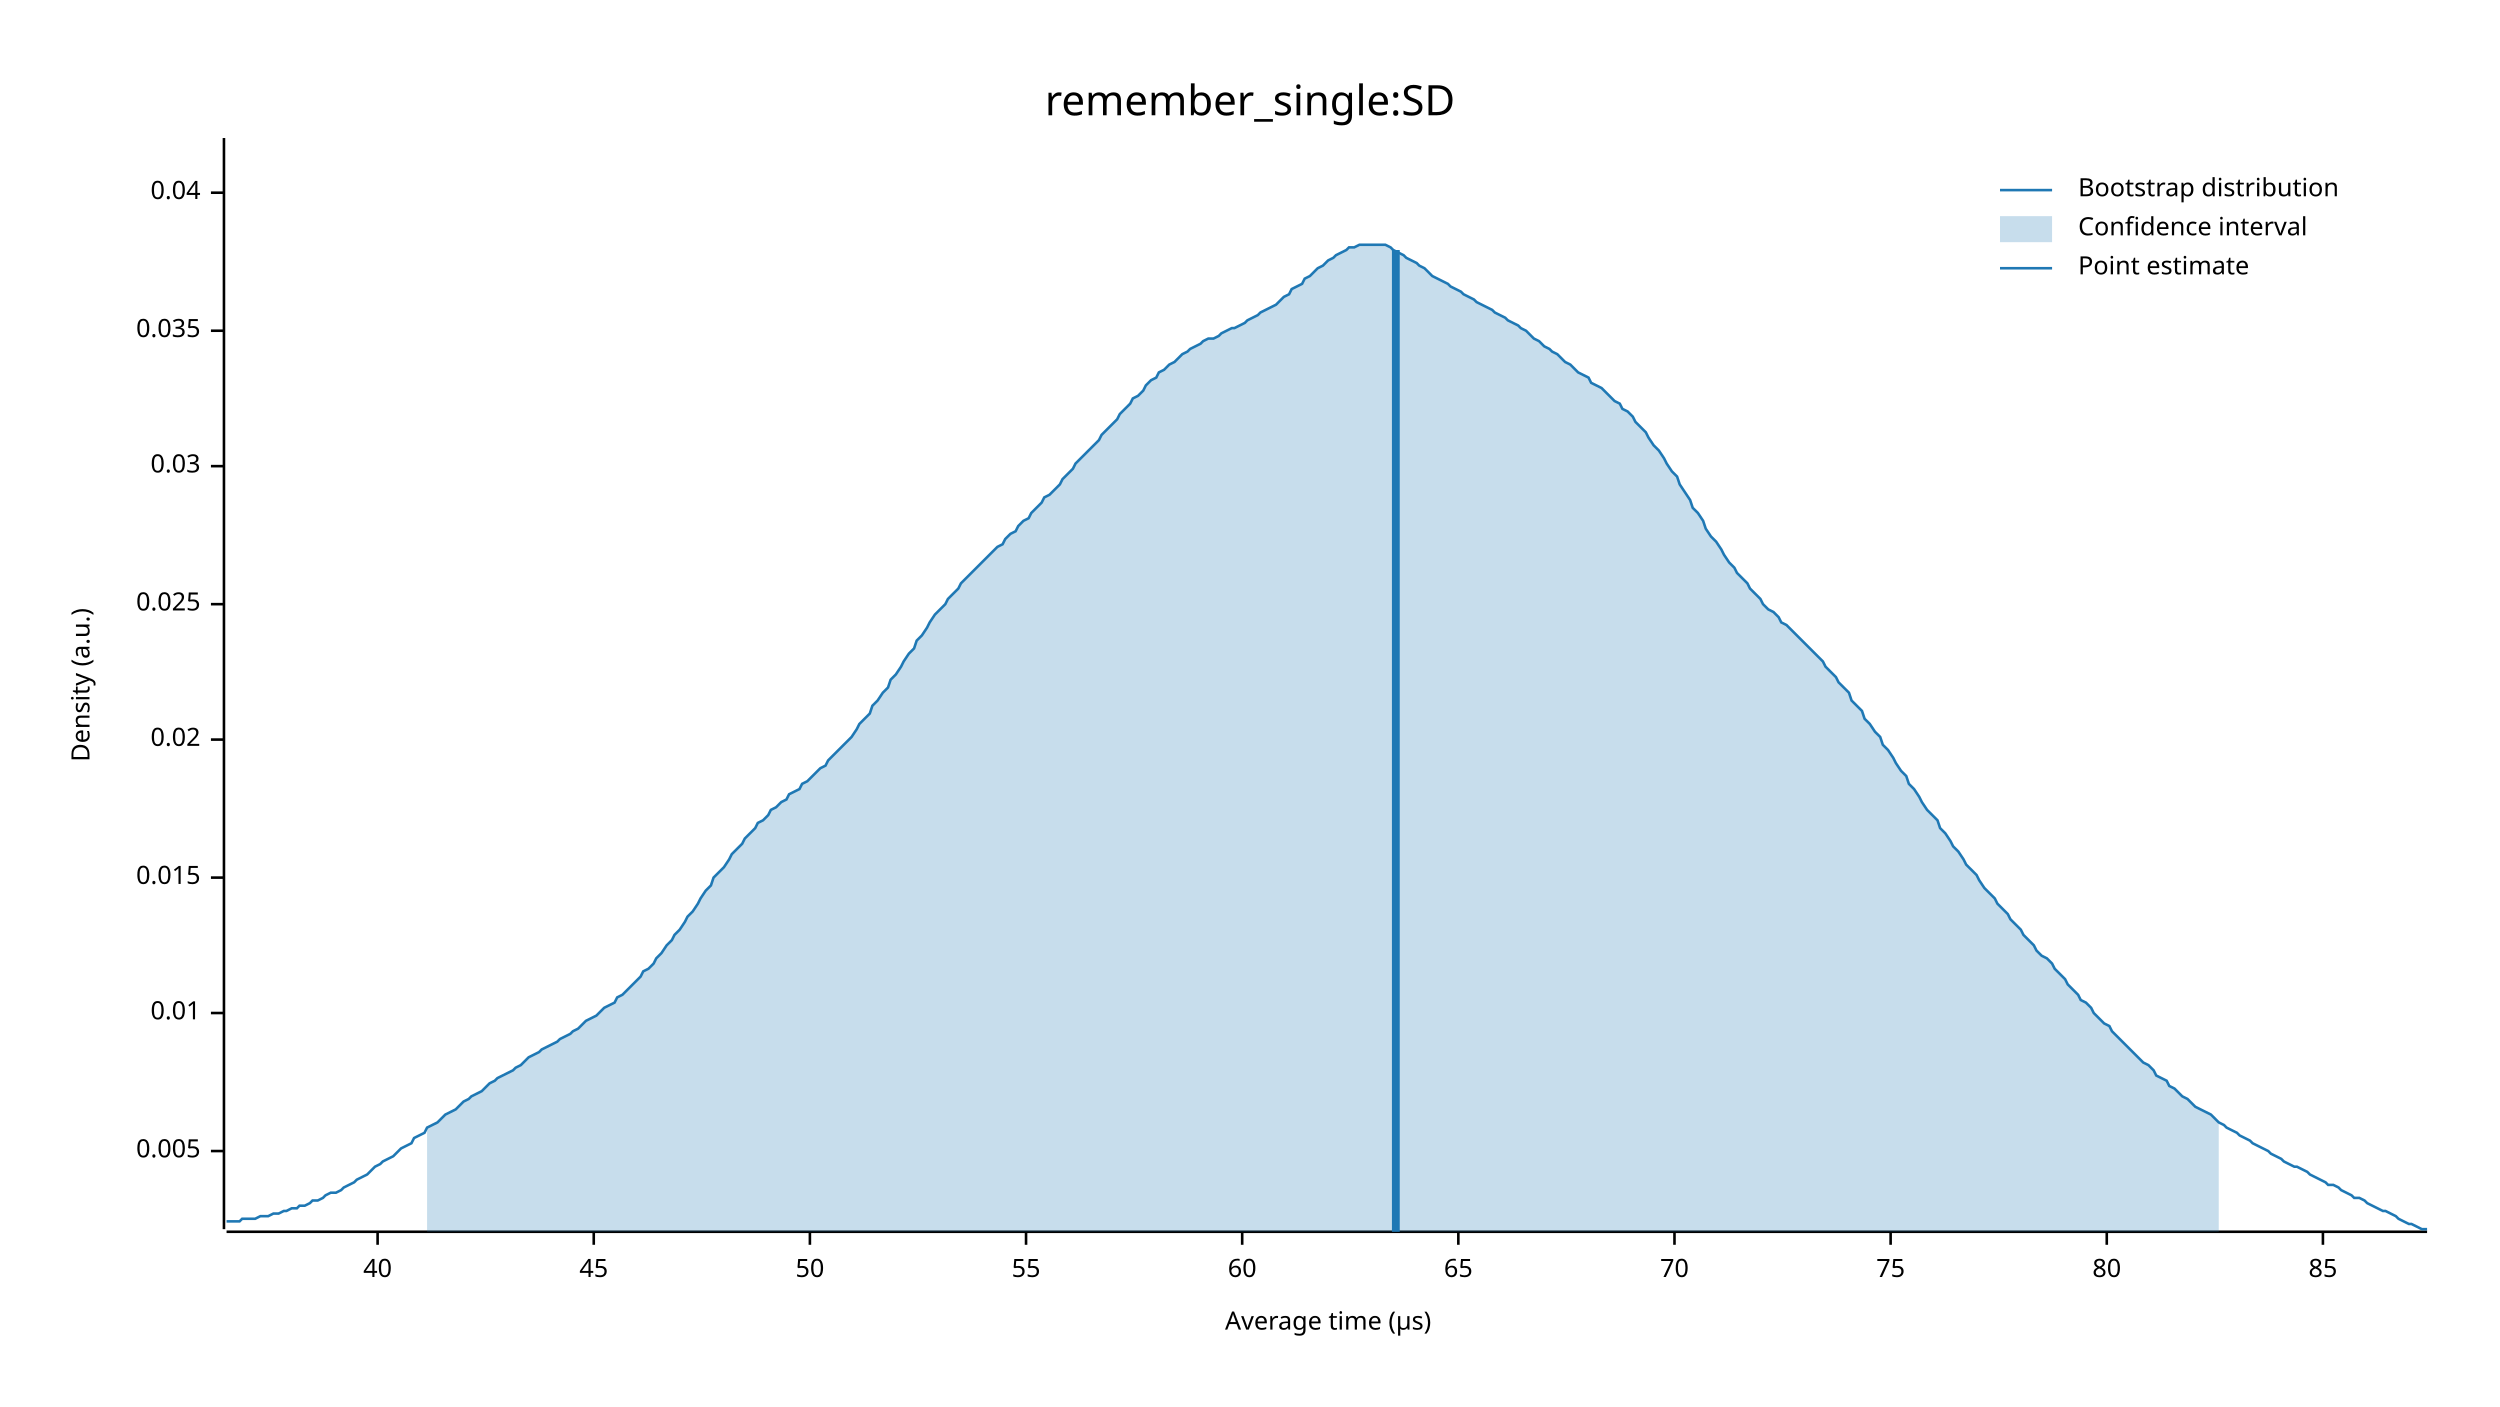
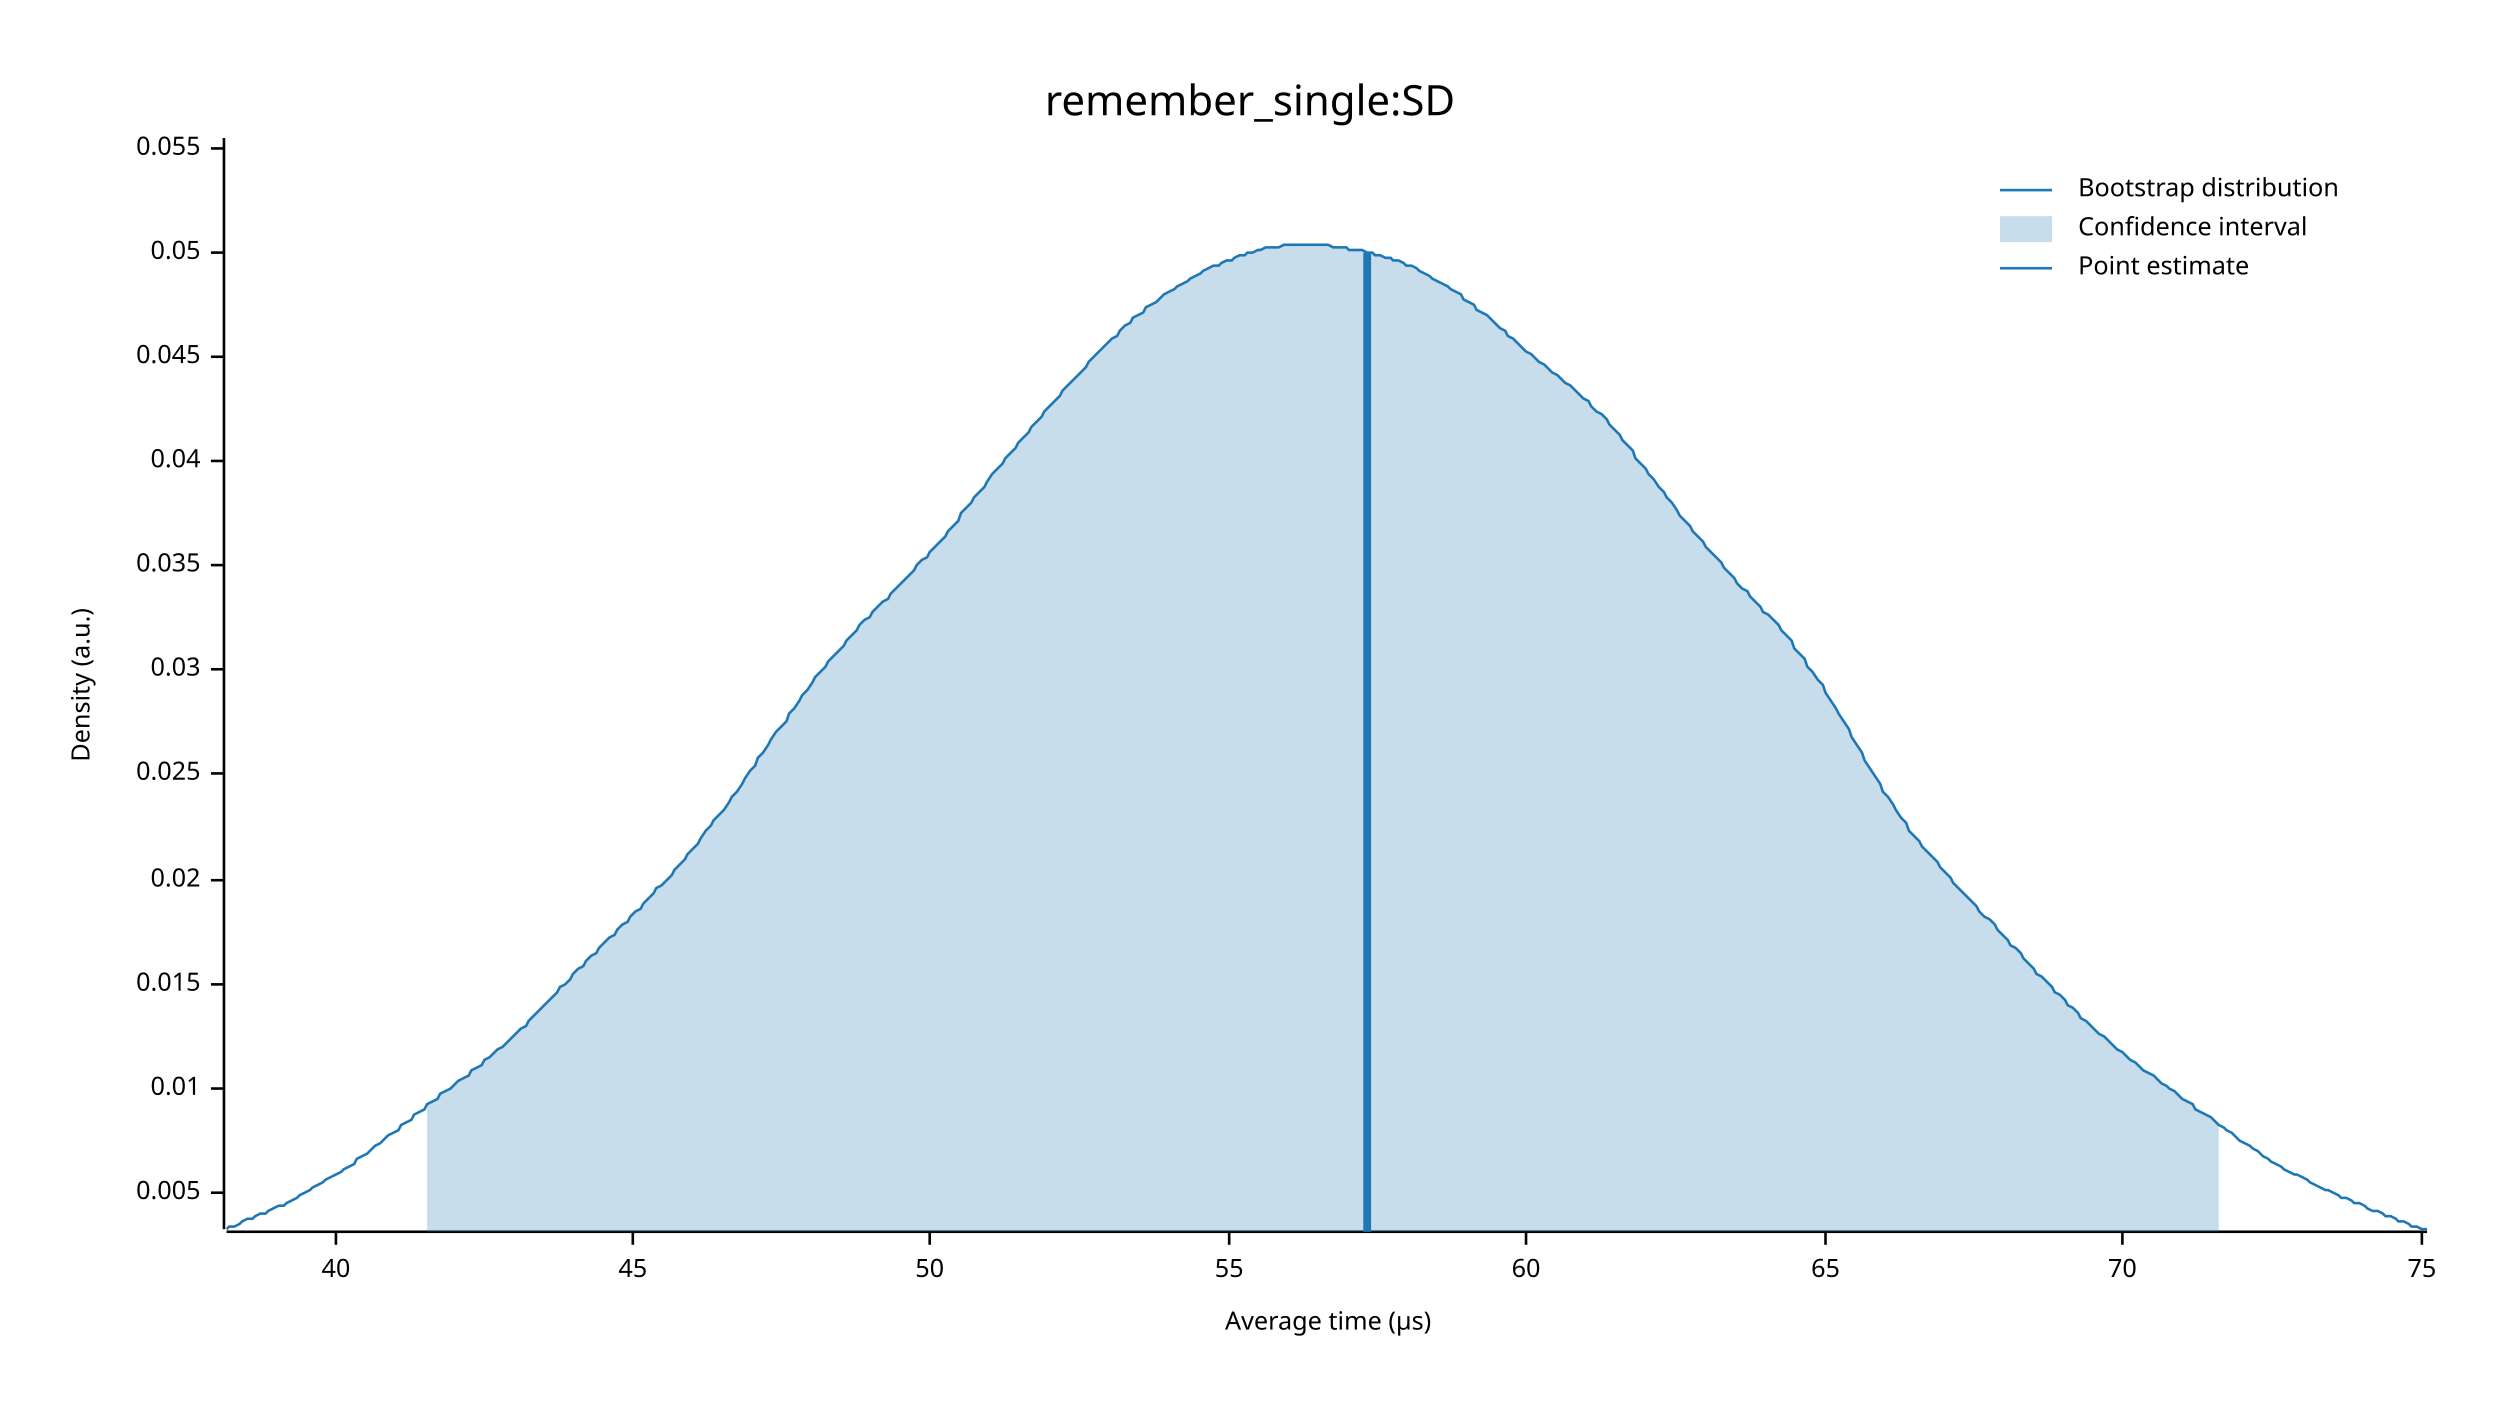
<svg xmlns="http://www.w3.org/2000/svg" width="960" height="540" viewBox="0 0 960 540">
  <text x="480" y="32" dy="0.76em" text-anchor="middle" font-family="sans-serif" font-size="16.129" opacity="1" fill="#000000">
remember_single:SD
</text>
  <text x="27" y="263" dy="0.76em" text-anchor="middle" font-family="sans-serif" font-size="9.677" opacity="1" fill="#000000" transform="rotate(270, 27, 263)">
Density (a.u.)
</text>
  <text x="510" y="513" dy="-0.5ex" text-anchor="middle" font-family="sans-serif" font-size="9.677" opacity="1" fill="#000000">
Average time (µs)
</text>
  <polyline fill="none" opacity="1" stroke="#000000" stroke-width="1" points="86,53 86,472 " />
-   <text x="77" y="442" dy="0.5ex" text-anchor="end" font-family="sans-serif" font-size="9.677" opacity="1" fill="#000000">
+   <text x="77" y="458" dy="0.5ex" text-anchor="end" font-family="sans-serif" font-size="9.677" opacity="1" fill="#000000">
0.005
</text>
-   <polyline fill="none" opacity="1" stroke="#000000" stroke-width="1" points="81,442 86,442 " />
-   <text x="77" y="389" dy="0.5ex" text-anchor="end" font-family="sans-serif" font-size="9.677" opacity="1" fill="#000000">
+   <polyline fill="none" opacity="1" stroke="#000000" stroke-width="1" points="81,458 86,458 " />
+   <text x="77" y="418" dy="0.5ex" text-anchor="end" font-family="sans-serif" font-size="9.677" opacity="1" fill="#000000">
0.01
</text>
-   <polyline fill="none" opacity="1" stroke="#000000" stroke-width="1" points="81,389 86,389 " />
-   <text x="77" y="337" dy="0.5ex" text-anchor="end" font-family="sans-serif" font-size="9.677" opacity="1" fill="#000000">
+   <polyline fill="none" opacity="1" stroke="#000000" stroke-width="1" points="81,418 86,418 " />
+   <text x="77" y="378" dy="0.5ex" text-anchor="end" font-family="sans-serif" font-size="9.677" opacity="1" fill="#000000">
0.015
</text>
-   <polyline fill="none" opacity="1" stroke="#000000" stroke-width="1" points="81,337 86,337 " />
-   <text x="77" y="284" dy="0.5ex" text-anchor="end" font-family="sans-serif" font-size="9.677" opacity="1" fill="#000000">
+   <polyline fill="none" opacity="1" stroke="#000000" stroke-width="1" points="81,378 86,378 " />
+   <text x="77" y="338" dy="0.5ex" text-anchor="end" font-family="sans-serif" font-size="9.677" opacity="1" fill="#000000">
0.02
</text>
-   <polyline fill="none" opacity="1" stroke="#000000" stroke-width="1" points="81,284 86,284 " />
-   <text x="77" y="232" dy="0.5ex" text-anchor="end" font-family="sans-serif" font-size="9.677" opacity="1" fill="#000000">
+   <polyline fill="none" opacity="1" stroke="#000000" stroke-width="1" points="81,338 86,338 " />
+   <text x="77" y="297" dy="0.5ex" text-anchor="end" font-family="sans-serif" font-size="9.677" opacity="1" fill="#000000">
0.025
</text>
-   <polyline fill="none" opacity="1" stroke="#000000" stroke-width="1" points="81,232 86,232 " />
-   <text x="77" y="179" dy="0.5ex" text-anchor="end" font-family="sans-serif" font-size="9.677" opacity="1" fill="#000000">
+   <polyline fill="none" opacity="1" stroke="#000000" stroke-width="1" points="81,297 86,297 " />
+   <text x="77" y="257" dy="0.5ex" text-anchor="end" font-family="sans-serif" font-size="9.677" opacity="1" fill="#000000">
0.03
</text>
-   <polyline fill="none" opacity="1" stroke="#000000" stroke-width="1" points="81,179 86,179 " />
-   <text x="77" y="127" dy="0.5ex" text-anchor="end" font-family="sans-serif" font-size="9.677" opacity="1" fill="#000000">
+   <polyline fill="none" opacity="1" stroke="#000000" stroke-width="1" points="81,257 86,257 " />
+   <text x="77" y="217" dy="0.5ex" text-anchor="end" font-family="sans-serif" font-size="9.677" opacity="1" fill="#000000">
0.035
</text>
-   <polyline fill="none" opacity="1" stroke="#000000" stroke-width="1" points="81,127 86,127 " />
-   <text x="77" y="74" dy="0.5ex" text-anchor="end" font-family="sans-serif" font-size="9.677" opacity="1" fill="#000000">
+   <polyline fill="none" opacity="1" stroke="#000000" stroke-width="1" points="81,217 86,217 " />
+   <text x="77" y="177" dy="0.5ex" text-anchor="end" font-family="sans-serif" font-size="9.677" opacity="1" fill="#000000">
0.04
</text>
-   <polyline fill="none" opacity="1" stroke="#000000" stroke-width="1" points="81,74 86,74 " />
+   <polyline fill="none" opacity="1" stroke="#000000" stroke-width="1" points="81,177 86,177 " />
+   <text x="77" y="137" dy="0.5ex" text-anchor="end" font-family="sans-serif" font-size="9.677" opacity="1" fill="#000000">
+ 0.045
+ </text>
+   <polyline fill="none" opacity="1" stroke="#000000" stroke-width="1" points="81,137 86,137 " />
+   <text x="77" y="97" dy="0.5ex" text-anchor="end" font-family="sans-serif" font-size="9.677" opacity="1" fill="#000000">
+ 0.05
+ </text>
+   <polyline fill="none" opacity="1" stroke="#000000" stroke-width="1" points="81,97 86,97 " />
+   <text x="77" y="57" dy="0.5ex" text-anchor="end" font-family="sans-serif" font-size="9.677" opacity="1" fill="#000000">
+ 0.055
+ </text>
+   <polyline fill="none" opacity="1" stroke="#000000" stroke-width="1" points="81,57 86,57 " />
  <polyline fill="none" opacity="1" stroke="#000000" stroke-width="1" points="87,473 932,473 " />
-   <text x="145" y="483" dy="0.76em" text-anchor="middle" font-family="sans-serif" font-size="9.677" opacity="1" fill="#000000">
+   <text x="129" y="483" dy="0.76em" text-anchor="middle" font-family="sans-serif" font-size="9.677" opacity="1" fill="#000000">
40
</text>
-   <polyline fill="none" opacity="1" stroke="#000000" stroke-width="1" points="145,473 145,478 " />
-   <text x="228" y="483" dy="0.76em" text-anchor="middle" font-family="sans-serif" font-size="9.677" opacity="1" fill="#000000">
+   <polyline fill="none" opacity="1" stroke="#000000" stroke-width="1" points="129,473 129,478 " />
+   <text x="243" y="483" dy="0.76em" text-anchor="middle" font-family="sans-serif" font-size="9.677" opacity="1" fill="#000000">
45
</text>
-   <polyline fill="none" opacity="1" stroke="#000000" stroke-width="1" points="228,473 228,478 " />
-   <text x="311" y="483" dy="0.76em" text-anchor="middle" font-family="sans-serif" font-size="9.677" opacity="1" fill="#000000">
+   <polyline fill="none" opacity="1" stroke="#000000" stroke-width="1" points="243,473 243,478 " />
+   <text x="357" y="483" dy="0.76em" text-anchor="middle" font-family="sans-serif" font-size="9.677" opacity="1" fill="#000000">
50
</text>
-   <polyline fill="none" opacity="1" stroke="#000000" stroke-width="1" points="311,473 311,478 " />
-   <text x="394" y="483" dy="0.76em" text-anchor="middle" font-family="sans-serif" font-size="9.677" opacity="1" fill="#000000">
+   <polyline fill="none" opacity="1" stroke="#000000" stroke-width="1" points="357,473 357,478 " />
+   <text x="472" y="483" dy="0.76em" text-anchor="middle" font-family="sans-serif" font-size="9.677" opacity="1" fill="#000000">
55
</text>
-   <polyline fill="none" opacity="1" stroke="#000000" stroke-width="1" points="394,473 394,478 " />
-   <text x="477" y="483" dy="0.76em" text-anchor="middle" font-family="sans-serif" font-size="9.677" opacity="1" fill="#000000">
+   <polyline fill="none" opacity="1" stroke="#000000" stroke-width="1" points="472,473 472,478 " />
+   <text x="586" y="483" dy="0.76em" text-anchor="middle" font-family="sans-serif" font-size="9.677" opacity="1" fill="#000000">
60
</text>
-   <polyline fill="none" opacity="1" stroke="#000000" stroke-width="1" points="477,473 477,478 " />
-   <text x="560" y="483" dy="0.76em" text-anchor="middle" font-family="sans-serif" font-size="9.677" opacity="1" fill="#000000">
+   <polyline fill="none" opacity="1" stroke="#000000" stroke-width="1" points="586,473 586,478 " />
+   <text x="701" y="483" dy="0.76em" text-anchor="middle" font-family="sans-serif" font-size="9.677" opacity="1" fill="#000000">
65
</text>
-   <polyline fill="none" opacity="1" stroke="#000000" stroke-width="1" points="560,473 560,478 " />
-   <text x="643" y="483" dy="0.76em" text-anchor="middle" font-family="sans-serif" font-size="9.677" opacity="1" fill="#000000">
+   <polyline fill="none" opacity="1" stroke="#000000" stroke-width="1" points="701,473 701,478 " />
+   <text x="815" y="483" dy="0.76em" text-anchor="middle" font-family="sans-serif" font-size="9.677" opacity="1" fill="#000000">
70
</text>
-   <polyline fill="none" opacity="1" stroke="#000000" stroke-width="1" points="643,473 643,478 " />
-   <text x="726" y="483" dy="0.76em" text-anchor="middle" font-family="sans-serif" font-size="9.677" opacity="1" fill="#000000">
+   <polyline fill="none" opacity="1" stroke="#000000" stroke-width="1" points="815,473 815,478 " />
+   <text x="930" y="483" dy="0.76em" text-anchor="middle" font-family="sans-serif" font-size="9.677" opacity="1" fill="#000000">
75
</text>
-   <polyline fill="none" opacity="1" stroke="#000000" stroke-width="1" points="726,473 726,478 " />
-   <text x="809" y="483" dy="0.76em" text-anchor="middle" font-family="sans-serif" font-size="9.677" opacity="1" fill="#000000">
- 80
- </text>
-   <polyline fill="none" opacity="1" stroke="#000000" stroke-width="1" points="809,473 809,478 " />
-   <text x="892" y="483" dy="0.76em" text-anchor="middle" font-family="sans-serif" font-size="9.677" opacity="1" fill="#000000">
- 85
- </text>
-   <polyline fill="none" opacity="1" stroke="#000000" stroke-width="1" points="892,473 892,478 " />
-   <polyline fill="none" opacity="1" stroke="#1F78B4" stroke-width="1" points="87,469 88,469 90,469 92,469 93,468 95,468 97,468 98,468 100,467 102,467 103,467 105,466 107,466 109,465 110,465 112,464 114,464 115,463 117,463 119,462 120,461 122,461 124,460 125,459 127,458 129,458 131,457 132,456 134,455 136,454 137,453 139,452 141,451 142,450 144,448 146,447 147,446 149,445 151,444 153,442 154,441 156,440 158,439 159,437 161,436 163,435 164,433 166,432 168,431 169,430 171,428 173,427 175,426 176,425 178,423 180,422 181,421 183,420 185,419 186,418 188,416 190,415 191,414 193,413 195,412 197,411 198,410 200,409 202,407 203,406 205,405 207,404 208,403 210,402 212,401 214,400 215,399 217,398 219,397 220,396 222,395 224,393 225,392 227,391 229,390 230,389 232,387 234,386 236,385 237,383 239,382 241,380 242,379 244,377 246,375 247,373 249,372 251,370 252,368 254,366 256,363 258,361 259,359 261,357 263,354 264,352 266,350 268,347 269,345 271,342 273,340 274,337 276,335 278,333 280,330 281,328 283,326 285,324 286,322 288,320 290,318 291,316 293,315 295,313 296,311 298,310 300,308 302,307 303,305 305,304 307,303 308,301 310,300 312,298 313,297 315,295 317,294 318,292 320,290 322,288 324,286 325,285 327,283 329,280 330,278 332,276 334,274 335,271 337,269 339,266 341,264 342,261 344,259 346,256 347,254 349,251 351,249 352,246 354,244 356,241 357,239 359,236 361,234 363,232 364,230 366,228 368,226 369,224 371,222 373,220 374,219 376,217 378,215 379,214 381,212 383,210 385,209 386,207 388,205 390,204 391,202 393,200 395,199 396,197 398,195 400,193 401,191 403,190 405,188 407,186 408,184 410,182 412,180 413,178 415,176 417,174 418,173 420,171 422,169 423,167 425,165 427,163 429,161 430,159 432,157 434,155 435,153 437,152 439,150 440,148 442,146 444,145 445,143 447,142 449,140 451,139 452,138 454,136 456,135 457,134 459,133 461,132 462,131 464,130 466,130 468,129 469,128 471,127 473,126 474,126 476,125 478,124 479,123 481,122 483,121 484,120 486,119 488,118 490,117 491,116 493,114 495,113 496,111 498,110 500,109 501,107 503,106 505,104 506,103 508,102 510,100 512,99 513,98 515,97 517,96 518,95 520,95 522,94 523,94 525,94 527,94 528,94 530,94 532,94 534,95 535,96 537,97 539,98 540,99 542,100 544,101 545,102 547,103 549,105 550,106 552,107 554,108 556,109 557,110 559,111 561,112 562,113 564,114 566,115 567,116 569,117 571,118 573,119 574,120 576,121 578,122 579,123 581,124 583,125 584,126 586,127 588,129 589,130 591,131 593,133 595,134 596,135 598,136 600,138 601,139 603,140 605,142 606,143 608,144 610,145 611,147 613,148 615,149 617,151 618,152 620,154 622,155 623,157 625,158 627,160 628,162 630,164 632,166 633,168 635,171 637,173 639,176 640,178 642,181 644,183 645,186 647,189 649,192 650,195 652,197 654,200 655,203 657,206 659,208 661,211 662,213 664,216 666,218 667,220 669,222 671,224 672,226 674,228 676,230 677,232 679,234 681,235 683,237 684,239 686,240 688,242 689,243 691,245 693,247 694,248 696,250 698,252 700,254 701,256 703,258 705,260 706,262 708,264 710,266 711,269 713,271 715,273 716,276 718,278 720,281 722,283 723,286 725,288 727,291 728,293 730,296 732,298 733,301 735,303 737,306 738,308 740,311 742,313 744,315 745,318 747,320 749,323 750,325 752,327 754,330 755,332 757,334 759,336 760,338 762,341 764,343 766,345 767,347 769,349 771,351 772,353 774,355 776,357 777,359 779,361 781,363 782,365 784,367 786,368 788,370 789,372 791,374 793,376 794,378 796,380 798,382 799,384 801,385 803,387 804,389 806,391 808,393 810,394 811,396 813,398 815,400 816,401 818,403 820,405 821,406 823,408 825,409 827,411 828,413 830,414 832,415 833,417 835,418 837,420 838,421 840,422 842,424 843,425 845,426 847,427 849,428 850,429 852,431 854,432 855,433 857,434 859,435 860,436 862,437 864,438 865,439 867,440 869,441 871,442 872,443 874,444 876,445 877,446 879,447 881,448 882,448 884,449 886,450 887,451 889,452 891,453 893,454 894,455 896,455 898,456 899,457 901,458 903,459 904,460 906,460 908,461 909,462 911,463 913,464 915,465 916,465 918,466 920,467 921,468 923,469 925,470 926,470 928,471 930,472 932,472 " />
-   <polygon opacity="0.25" fill="#1F78B4" points="164,433 166,432 168,431 169,430 171,428 173,427 175,426 176,425 178,423 180,422 181,421 183,420 185,419 186,418 188,416 190,415 191,414 193,413 195,412 197,411 198,410 200,409 202,407 203,406 205,405 207,404 208,403 210,402 212,401 214,400 215,399 217,398 219,397 220,396 222,395 224,393 225,392 227,391 229,390 230,389 232,387 234,386 236,385 237,383 239,382 241,380 242,379 244,377 246,375 247,373 249,372 251,370 252,368 254,366 256,363 258,361 259,359 261,357 263,354 264,352 266,350 268,347 269,345 271,342 273,340 274,337 276,335 278,333 280,330 281,328 283,326 285,324 286,322 288,320 290,318 291,316 293,315 295,313 296,311 298,310 300,308 302,307 303,305 305,304 307,303 308,301 310,300 312,298 313,297 315,295 317,294 318,292 320,290 322,288 324,286 325,285 327,283 329,280 330,278 332,276 334,274 335,271 337,269 339,266 341,264 342,261 344,259 346,256 347,254 349,251 351,249 352,246 354,244 356,241 357,239 359,236 361,234 363,232 364,230 366,228 368,226 369,224 371,222 373,220 374,219 376,217 378,215 379,214 381,212 383,210 385,209 386,207 388,205 390,204 391,202 393,200 395,199 396,197 398,195 400,193 401,191 403,190 405,188 407,186 408,184 410,182 412,180 413,178 415,176 417,174 418,173 420,171 422,169 423,167 425,165 427,163 429,161 430,159 432,157 434,155 435,153 437,152 439,150 440,148 442,146 444,145 445,143 447,142 449,140 451,139 452,138 454,136 456,135 457,134 459,133 461,132 462,131 464,130 466,130 468,129 469,128 471,127 473,126 474,126 476,125 478,124 479,123 481,122 483,121 484,120 486,119 488,118 490,117 491,116 493,114 495,113 496,111 498,110 500,109 501,107 503,106 505,104 506,103 508,102 510,100 512,99 513,98 515,97 517,96 518,95 520,95 522,94 523,94 525,94 527,94 528,94 530,94 532,94 534,95 535,96 537,97 539,98 540,99 542,100 544,101 545,102 547,103 549,105 550,106 552,107 554,108 556,109 557,110 559,111 561,112 562,113 564,114 566,115 567,116 569,117 571,118 573,119 574,120 576,121 578,122 579,123 581,124 583,125 584,126 586,127 588,129 589,130 591,131 593,133 595,134 596,135 598,136 600,138 601,139 603,140 605,142 606,143 608,144 610,145 611,147 613,148 615,149 617,151 618,152 620,154 622,155 623,157 625,158 627,160 628,162 630,164 632,166 633,168 635,171 637,173 639,176 640,178 642,181 644,183 645,186 647,189 649,192 650,195 652,197 654,200 655,203 657,206 659,208 661,211 662,213 664,216 666,218 667,220 669,222 671,224 672,226 674,228 676,230 677,232 679,234 681,235 683,237 684,239 686,240 688,242 689,243 691,245 693,247 694,248 696,250 698,252 700,254 701,256 703,258 705,260 706,262 708,264 710,266 711,269 713,271 715,273 716,276 718,278 720,281 722,283 723,286 725,288 727,291 728,293 730,296 732,298 733,301 735,303 737,306 738,308 740,311 742,313 744,315 745,318 747,320 749,323 750,325 752,327 754,330 755,332 757,334 759,336 760,338 762,341 764,343 766,345 767,347 769,349 771,351 772,353 774,355 776,357 777,359 779,361 781,363 782,365 784,367 786,368 788,370 789,372 791,374 793,376 794,378 796,380 798,382 799,384 801,385 803,387 804,389 806,391 808,393 810,394 811,396 813,398 815,400 816,401 818,403 820,405 821,406 823,408 825,409 827,411 828,413 830,414 832,415 833,417 835,418 837,420 838,421 840,422 842,424 843,425 845,426 847,427 849,428 850,429 852,431 852,473 164,473 " />
-   <polyline fill="none" opacity="1" stroke="#1F78B4" stroke-width="3" points="536,473 536,96 " />
+   <polyline fill="none" opacity="1" stroke="#000000" stroke-width="1" points="930,473 930,478 " />
+   <polyline fill="none" opacity="1" stroke="#1F78B4" stroke-width="1" points="87,472 88,471 90,471 92,470 93,469 95,468 97,468 98,467 100,466 102,466 103,465 105,464 107,463 109,463 110,462 112,461 114,460 115,459 117,458 119,457 120,456 122,455 124,454 125,453 127,452 129,451 131,450 132,449 134,448 136,447 137,445 139,444 141,443 142,442 144,440 146,439 147,438 149,436 151,435 153,434 154,432 156,431 158,430 159,428 161,427 163,426 164,424 166,423 168,422 169,420 171,419 173,418 175,416 176,415 178,414 180,413 181,411 183,410 185,409 186,407 188,406 190,404 191,403 193,402 195,400 197,398 198,397 200,395 202,394 203,392 205,390 207,388 208,387 210,385 212,383 214,381 215,379 217,378 219,376 220,374 222,372 224,371 225,369 227,367 229,366 230,364 232,362 234,360 236,359 237,357 239,355 241,354 242,352 244,350 246,349 247,347 249,345 251,343 252,341 254,340 256,338 258,336 259,334 261,332 263,330 264,328 266,326 268,324 269,322 271,319 273,317 274,315 276,313 278,311 280,308 281,306 283,304 285,301 286,299 288,296 290,294 291,291 293,289 295,286 296,284 298,281 300,279 302,277 303,274 305,272 307,269 308,267 310,265 312,262 313,260 315,258 317,256 318,254 320,252 322,250 324,248 325,246 327,244 329,242 330,240 332,238 334,237 335,235 337,233 339,231 341,230 342,228 344,226 346,224 347,223 349,221 351,219 352,217 354,215 356,214 357,212 359,210 361,208 363,206 364,204 366,202 368,200 369,197 371,195 373,193 374,191 376,189 378,187 379,185 381,182 383,180 385,178 386,176 388,174 390,172 391,170 393,168 395,166 396,164 398,162 400,160 401,158 403,156 405,154 407,152 408,150 410,148 412,146 413,145 415,143 417,141 418,139 420,137 422,135 423,134 425,132 427,130 429,129 430,127 432,125 434,124 435,122 437,121 439,120 440,118 442,117 444,116 445,115 447,113 449,112 451,111 452,110 454,109 456,108 457,107 459,106 461,105 462,104 464,103 466,102 468,102 469,101 471,100 473,100 474,99 476,98 478,98 479,97 481,97 483,96 484,96 486,95 488,95 490,95 491,95 493,94 495,94 496,94 498,94 500,94 501,94 503,94 505,94 506,94 508,94 510,94 512,95 513,95 515,95 517,95 518,96 520,96 522,96 523,96 525,97 527,97 528,98 530,98 532,99 534,99 535,100 537,100 539,101 540,102 542,102 544,103 545,104 547,105 549,106 550,107 552,108 554,109 556,110 557,111 559,112 561,113 562,115 564,116 566,117 567,119 569,120 571,121 573,123 574,124 576,126 578,127 579,129 581,130 583,132 584,133 586,135 588,136 589,137 591,139 593,140 595,142 596,143 598,144 600,146 601,147 603,148 605,150 606,151 608,153 610,154 611,156 613,158 615,159 617,161 618,163 620,165 622,167 623,169 625,171 627,173 628,176 630,178 632,180 633,182 635,184 637,187 639,189 640,191 642,193 644,196 645,198 647,200 649,202 650,204 652,206 654,208 655,210 657,212 659,214 661,216 662,218 664,220 666,222 667,224 669,226 671,227 672,229 674,231 676,233 677,235 679,236 681,238 683,240 684,242 686,244 688,246 689,249 691,251 693,253 694,256 696,258 698,261 700,263 701,266 703,269 705,272 706,274 708,277 710,280 711,283 713,286 715,289 716,292 718,295 720,298 722,301 723,304 725,306 727,309 728,311 730,314 732,316 733,319 735,321 737,323 738,325 740,327 742,329 744,331 745,333 747,335 749,337 750,339 752,341 754,343 755,344 757,346 759,348 760,350 762,352 764,353 766,355 767,357 769,359 771,361 772,363 774,364 776,366 777,368 779,370 781,372 782,374 784,375 786,377 788,379 789,381 791,382 793,384 794,386 796,387 798,389 799,391 801,392 803,394 804,395 806,397 808,398 810,400 811,401 813,403 815,404 816,405 818,407 820,408 821,409 823,411 825,412 827,413 828,414 830,416 832,417 833,418 835,419 837,421 838,422 840,423 842,424 843,426 845,427 847,428 849,429 850,430 852,432 854,433 855,434 857,435 859,437 860,438 862,439 864,440 865,441 867,442 869,444 871,445 872,446 874,447 876,448 877,449 879,450 881,451 882,451 884,452 886,453 887,454 889,455 891,456 893,457 894,457 896,458 898,459 899,460 901,460 903,461 904,462 906,462 908,463 909,464 911,465 913,465 915,466 916,467 918,467 920,468 921,469 923,469 925,470 926,471 928,471 930,472 932,472 " />
+   <polygon opacity="0.25" fill="#1F78B4" points="164,424 166,423 168,422 169,420 171,419 173,418 175,416 176,415 178,414 180,413 181,411 183,410 185,409 186,407 188,406 190,404 191,403 193,402 195,400 197,398 198,397 200,395 202,394 203,392 205,390 207,388 208,387 210,385 212,383 214,381 215,379 217,378 219,376 220,374 222,372 224,371 225,369 227,367 229,366 230,364 232,362 234,360 236,359 237,357 239,355 241,354 242,352 244,350 246,349 247,347 249,345 251,343 252,341 254,340 256,338 258,336 259,334 261,332 263,330 264,328 266,326 268,324 269,322 271,319 273,317 274,315 276,313 278,311 280,308 281,306 283,304 285,301 286,299 288,296 290,294 291,291 293,289 295,286 296,284 298,281 300,279 302,277 303,274 305,272 307,269 308,267 310,265 312,262 313,260 315,258 317,256 318,254 320,252 322,250 324,248 325,246 327,244 329,242 330,240 332,238 334,237 335,235 337,233 339,231 341,230 342,228 344,226 346,224 347,223 349,221 351,219 352,217 354,215 356,214 357,212 359,210 361,208 363,206 364,204 366,202 368,200 369,197 371,195 373,193 374,191 376,189 378,187 379,185 381,182 383,180 385,178 386,176 388,174 390,172 391,170 393,168 395,166 396,164 398,162 400,160 401,158 403,156 405,154 407,152 408,150 410,148 412,146 413,145 415,143 417,141 418,139 420,137 422,135 423,134 425,132 427,130 429,129 430,127 432,125 434,124 435,122 437,121 439,120 440,118 442,117 444,116 445,115 447,113 449,112 451,111 452,110 454,109 456,108 457,107 459,106 461,105 462,104 464,103 466,102 468,102 469,101 471,100 473,100 474,99 476,98 478,98 479,97 481,97 483,96 484,96 486,95 488,95 490,95 491,95 493,94 495,94 496,94 498,94 500,94 501,94 503,94 505,94 506,94 508,94 510,94 512,95 513,95 515,95 517,95 518,96 520,96 522,96 523,96 525,97 527,97 528,98 530,98 532,99 534,99 535,100 537,100 539,101 540,102 542,102 544,103 545,104 547,105 549,106 550,107 552,108 554,109 556,110 557,111 559,112 561,113 562,115 564,116 566,117 567,119 569,120 571,121 573,123 574,124 576,126 578,127 579,129 581,130 583,132 584,133 586,135 588,136 589,137 591,139 593,140 595,142 596,143 598,144 600,146 601,147 603,148 605,150 606,151 608,153 610,154 611,156 613,158 615,159 617,161 618,163 620,165 622,167 623,169 625,171 627,173 628,176 630,178 632,180 633,182 635,184 637,187 639,189 640,191 642,193 644,196 645,198 647,200 649,202 650,204 652,206 654,208 655,210 657,212 659,214 661,216 662,218 664,220 666,222 667,224 669,226 671,227 672,229 674,231 676,233 677,235 679,236 681,238 683,240 684,242 686,244 688,246 689,249 691,251 693,253 694,256 696,258 698,261 700,263 701,266 703,269 705,272 706,274 708,277 710,280 711,283 713,286 715,289 716,292 718,295 720,298 722,301 723,304 725,306 727,309 728,311 730,314 732,316 733,319 735,321 737,323 738,325 740,327 742,329 744,331 745,333 747,335 749,337 750,339 752,341 754,343 755,344 757,346 759,348 760,350 762,352 764,353 766,355 767,357 769,359 771,361 772,363 774,364 776,366 777,368 779,370 781,372 782,374 784,375 786,377 788,379 789,381 791,382 793,384 794,386 796,387 798,389 799,391 801,392 803,394 804,395 806,397 808,398 810,400 811,401 813,403 815,404 816,405 818,407 820,408 821,409 823,411 825,412 827,413 828,414 830,416 832,417 833,418 835,419 837,421 838,422 840,423 842,424 843,426 845,427 847,428 849,429 850,430 852,432 852,473 164,473 " />
+   <polyline fill="none" opacity="1" stroke="#1F78B4" stroke-width="3" points="525,473 525,97 " />
  <text x="798" y="68" dy="0.76em" text-anchor="start" font-family="sans-serif" font-size="9.677" opacity="1" fill="#000000">
Bootstrap distribution
</text>
  <text x="798" y="83" dy="0.76em" text-anchor="start" font-family="sans-serif" font-size="9.677" opacity="1" fill="#000000">
Confidence interval
</text>
  <text x="798" y="98" dy="0.76em" text-anchor="start" font-family="sans-serif" font-size="9.677" opacity="1" fill="#000000">
Point estimate
</text>
  <polyline fill="none" opacity="1" stroke="#1F78B4" stroke-width="1" points="768,73 788,73 " />
  <rect x="768" y="83" width="20" height="10" opacity="0.25" fill="#1F78B4" stroke="none" />
  <polyline fill="none" opacity="1" stroke="#1F78B4" stroke-width="1" points="768,103 788,103 " />
</svg>
